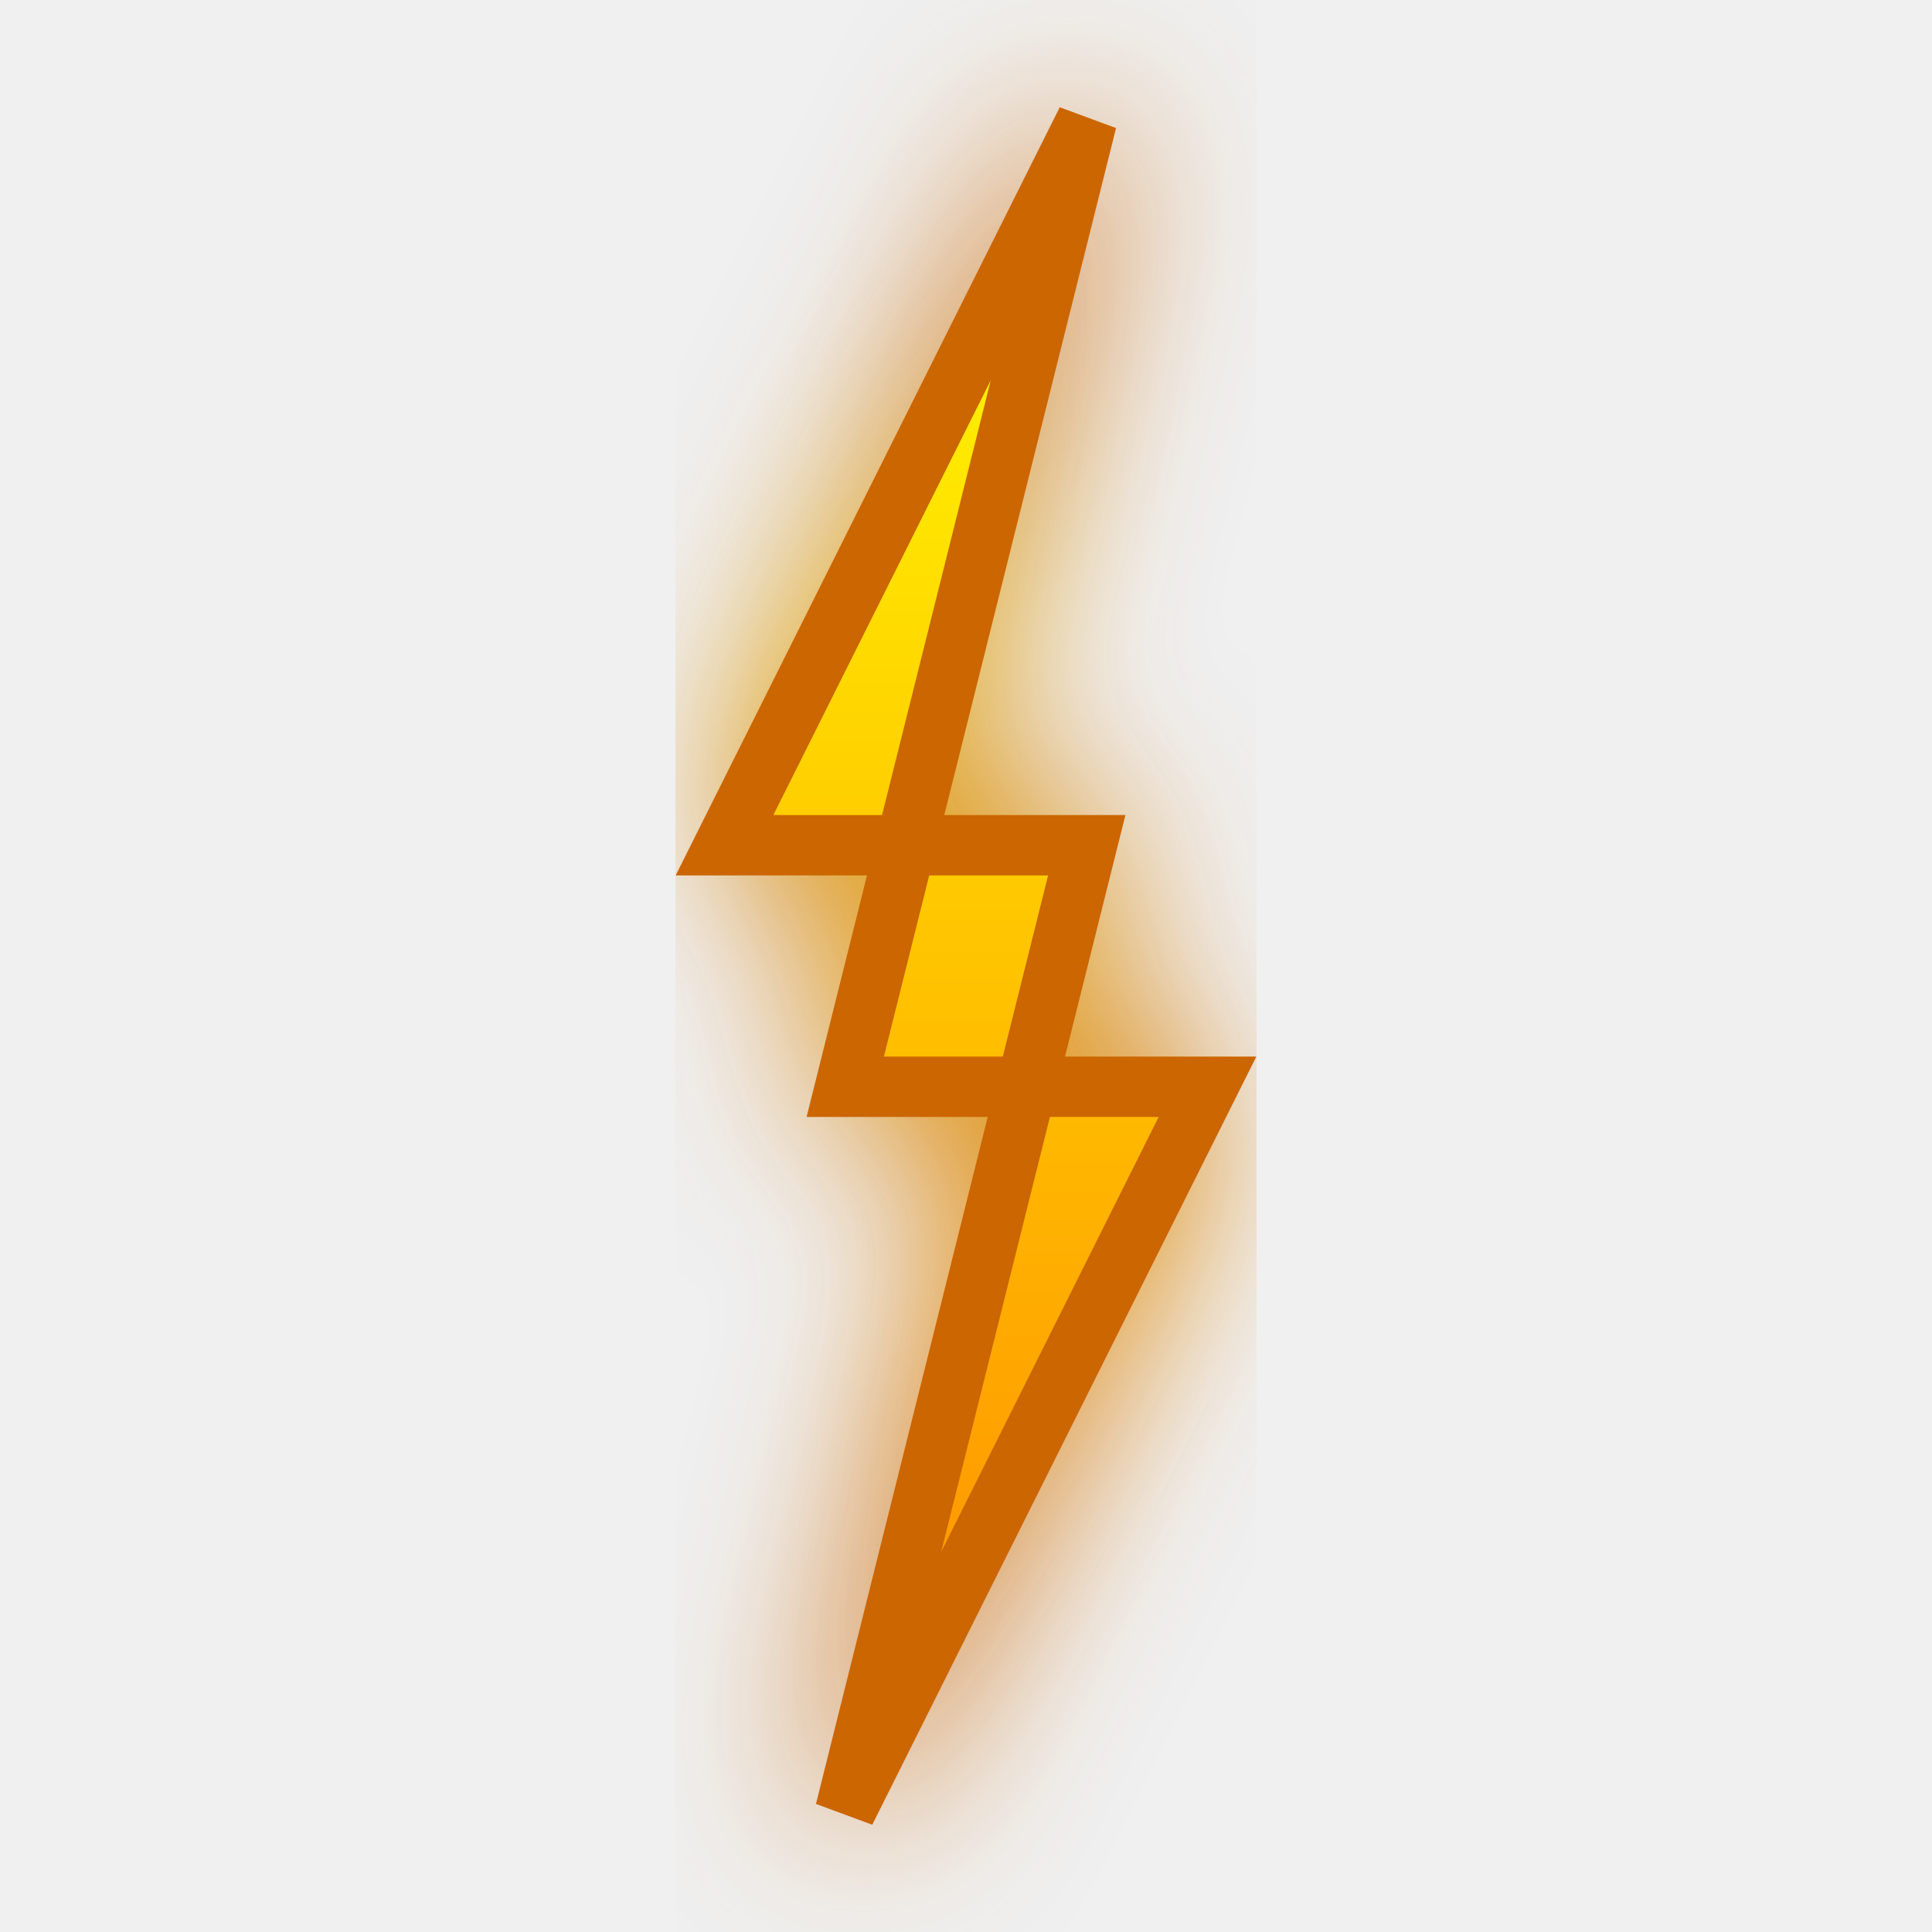
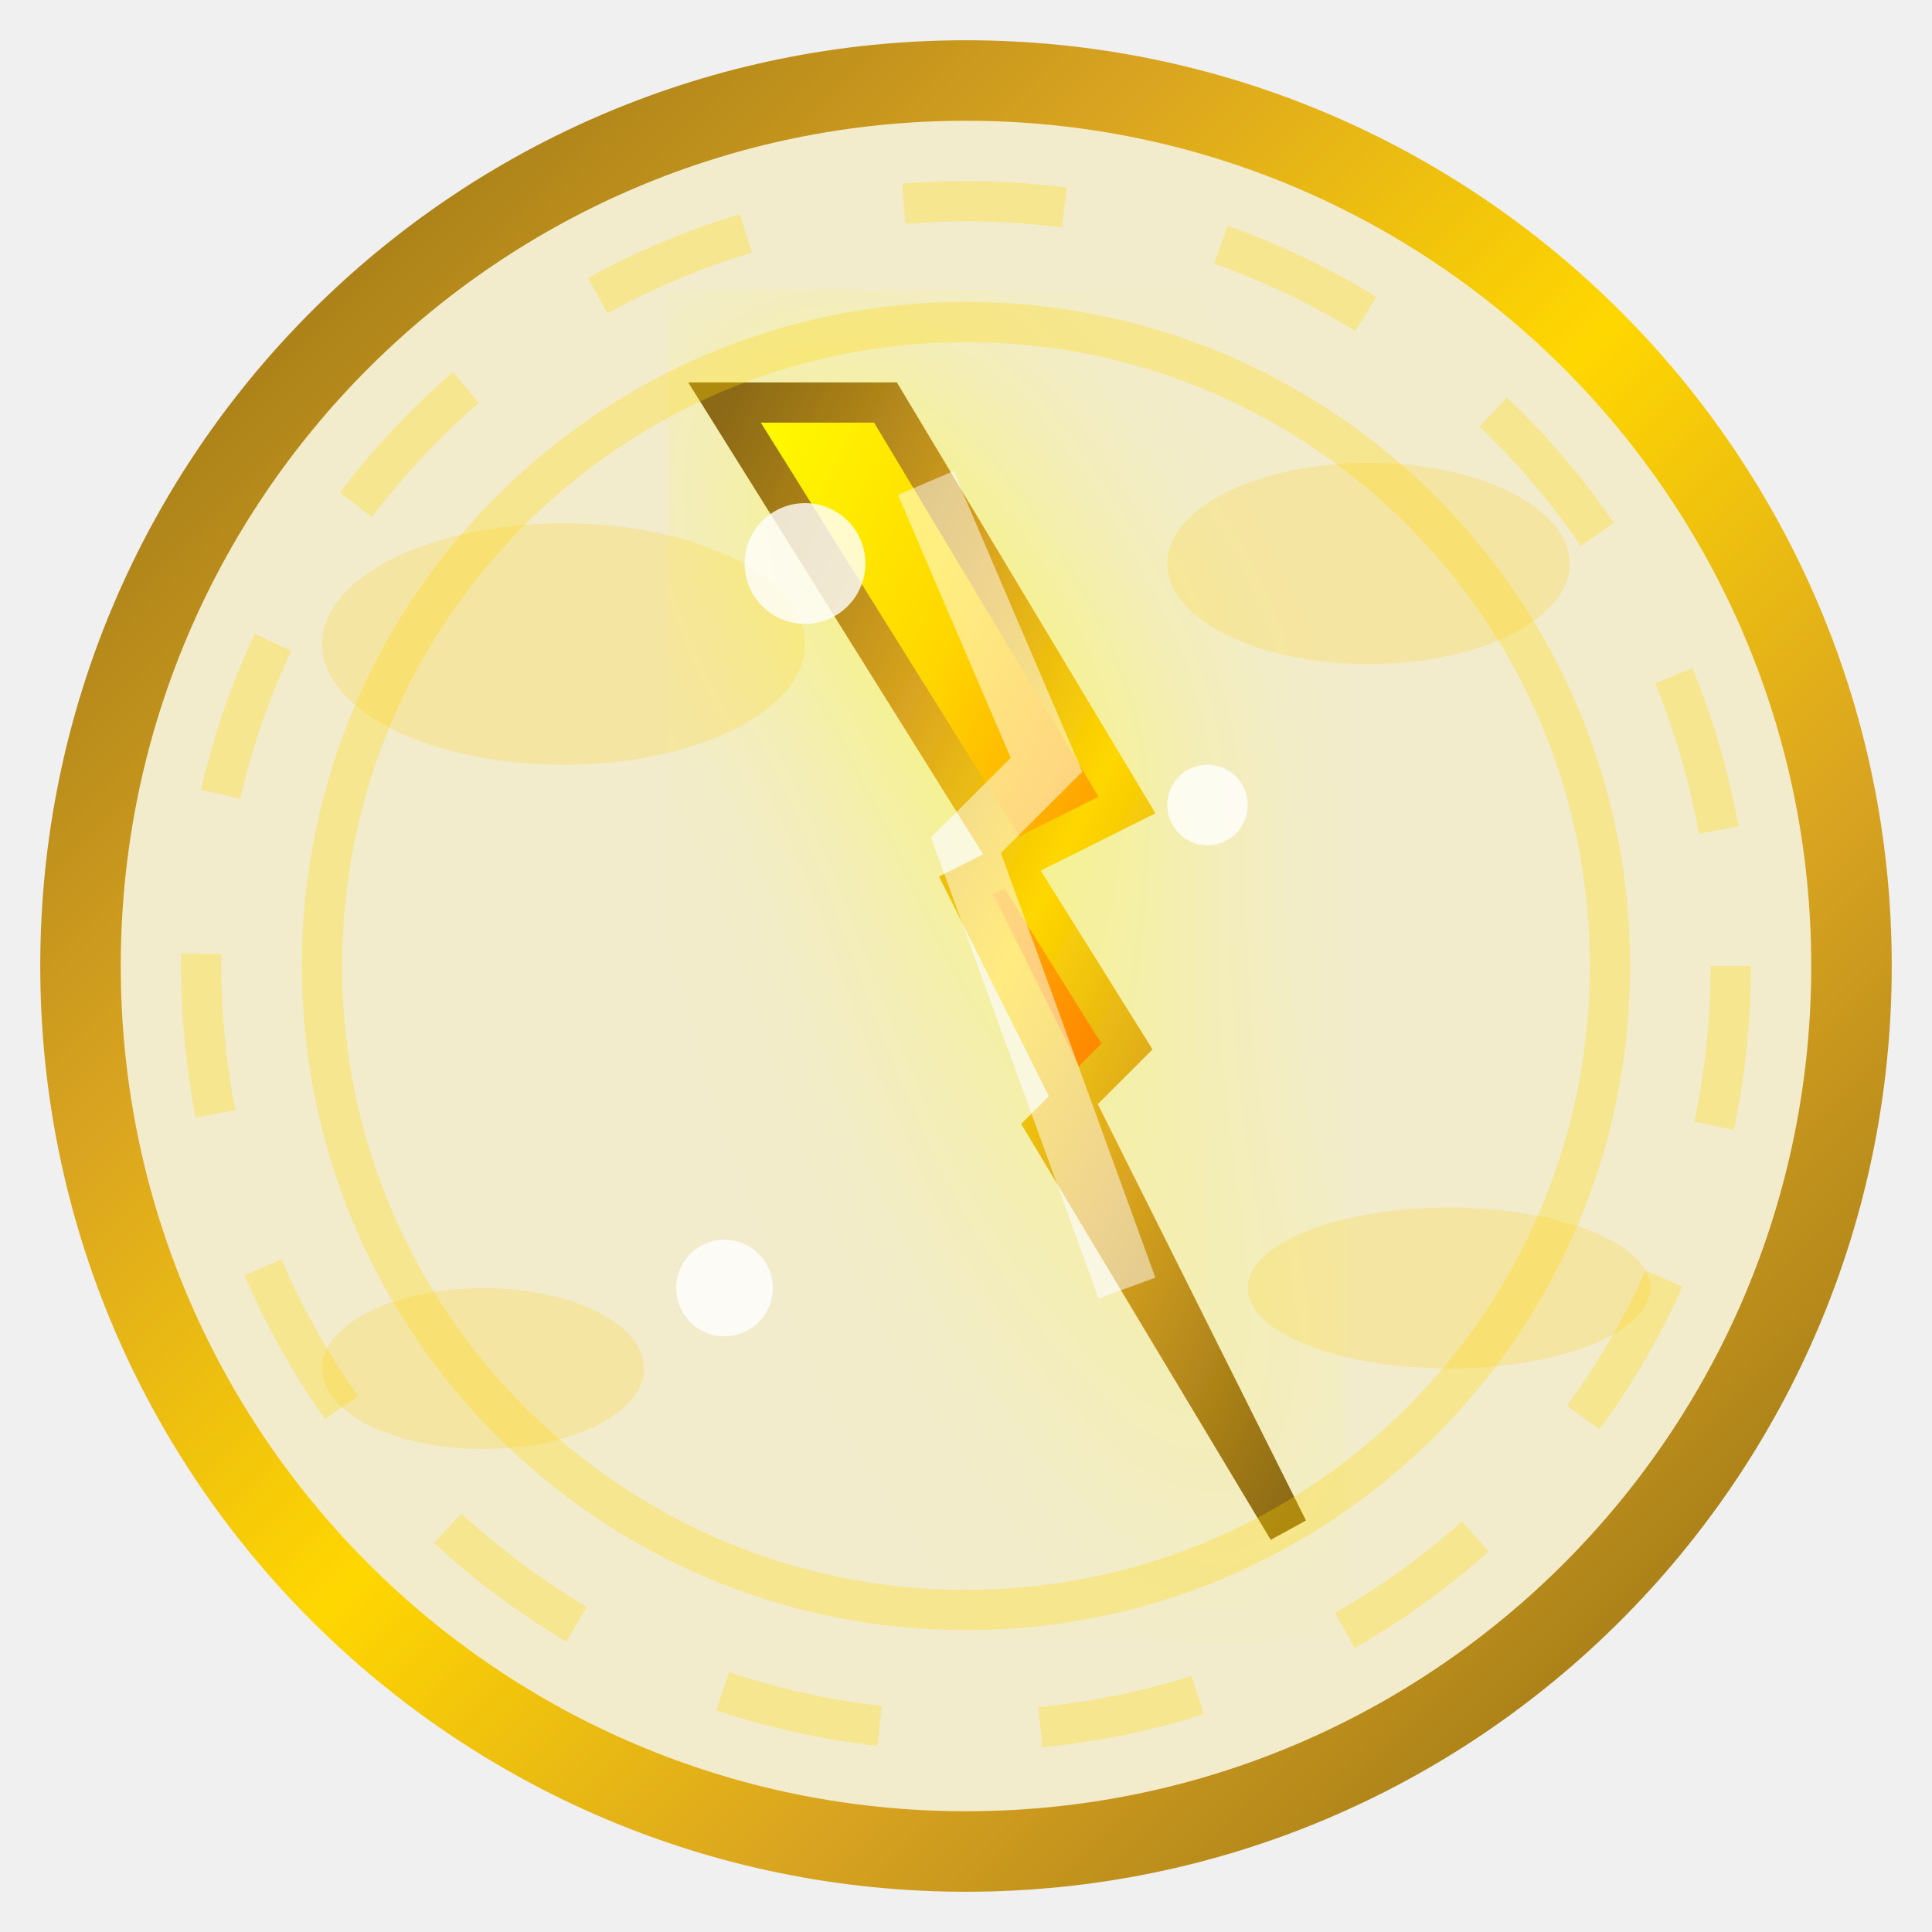
- <svg xmlns="http://www.w3.org/2000/svg" width="32" height="32" viewBox="0 0 32 32">
+ <svg xmlns="http://www.w3.org/2000/svg" width="48" height="48" viewBox="0 0 48 48">
  <defs>
-     <linearGradient id="staminaGrad" x1="0%" y1="0%" x2="0%" y2="100%">
-       <stop offset="0%" style="stop-color:#ffff00;stop-opacity:1" />
-       <stop offset="100%" style="stop-color:#ff8800;stop-opacity:1" />
+     <linearGradient id="lightningYellow" x1="0%" y1="0%" x2="100%" y2="100%">
+       <stop offset="0%" style="stop-color:#ffff00" />
+       <stop offset="30%" style="stop-color:#ffd700" />
+       <stop offset="60%" style="stop-color:#ff8c00" />
+       <stop offset="100%" style="stop-color:#ff4500" />
    </linearGradient>
-     <filter id="glow">
-       <feGaussianBlur stdDeviation="1.5" result="blur" />
-       <feMerge>
-         <feMergeNode in="blur" />
-         <feMergeNode in="SourceGraphic" />
-       </feMerge>
+     <linearGradient id="goldStamina" x1="0%" y1="0%" x2="100%" y2="100%">
+       <stop offset="0%" style="stop-color:#8b6914" />
+       <stop offset="30%" style="stop-color:#daa520" />
+       <stop offset="50%" style="stop-color:#ffd700" />
+       <stop offset="70%" style="stop-color:#daa520" />
+       <stop offset="100%" style="stop-color:#8b6914" />
+     </linearGradient>
+     <filter id="lightningGlow">
+       <feDropShadow dx="0" dy="0" stdDeviation="3" flood-color="#ffff00" flood-opacity="0.6" />
    </filter>
  </defs>
-   <polygon points="18,2 12,14 18,14 14,30 20,18 14,18" fill="url(#staminaGrad)" stroke="#cc6600" stroke-width="1" filter="url(#glow)" />
+   <circle cx="24" cy="24" r="22" fill="rgba(255,215,0,0.15)" />
+   <circle cx="24" cy="24" r="22" fill="none" stroke="url(#goldStamina)" stroke-width="2" />
+   <g fill="rgba(255,200,0,0.2)">
+     <ellipse cx="14" cy="16" rx="6" ry="3" />
+     <ellipse cx="34" cy="14" rx="5" ry="2.5" />
+     <ellipse cx="12" cy="34" rx="4" ry="2" />
+     <ellipse cx="36" cy="32" rx="5" ry="2" />
+   </g>
+   <g transform="translate(24, 24)" filter="url(#lightningGlow)">
+     <path d="M-2,-14 L4,-4 L0,-2 L8,14 L2,4 L4,2 L-6,-14 Z" fill="url(#lightningYellow)" />
+     <path d="M-2,-14 L4,-4 L0,-2 L8,14 L2,4 L4,2 L-6,-14 Z" fill="none" stroke="url(#goldStamina)" stroke-width="1" />
+     <path d="M-1,-12 L2,-5 L0,-3 L4,8" stroke="rgba(255,255,255,0.5)" stroke-width="1.5" fill="none" />
+   </g>
+   <g fill="none" stroke="rgba(255,215,0,0.3)" stroke-width="1">
+     <circle cx="24" cy="24" r="16" />
+     <circle cx="24" cy="24" r="19" stroke-dasharray="4 4" />
+   </g>
+   <g fill="#ffffff" opacity="0.8">
+     <circle cx="20" cy="14" r="1.5" />
+     <circle cx="30" cy="20" r="1" />
+     <circle cx="18" cy="32" r="1.2" />
+   </g>
</svg>
